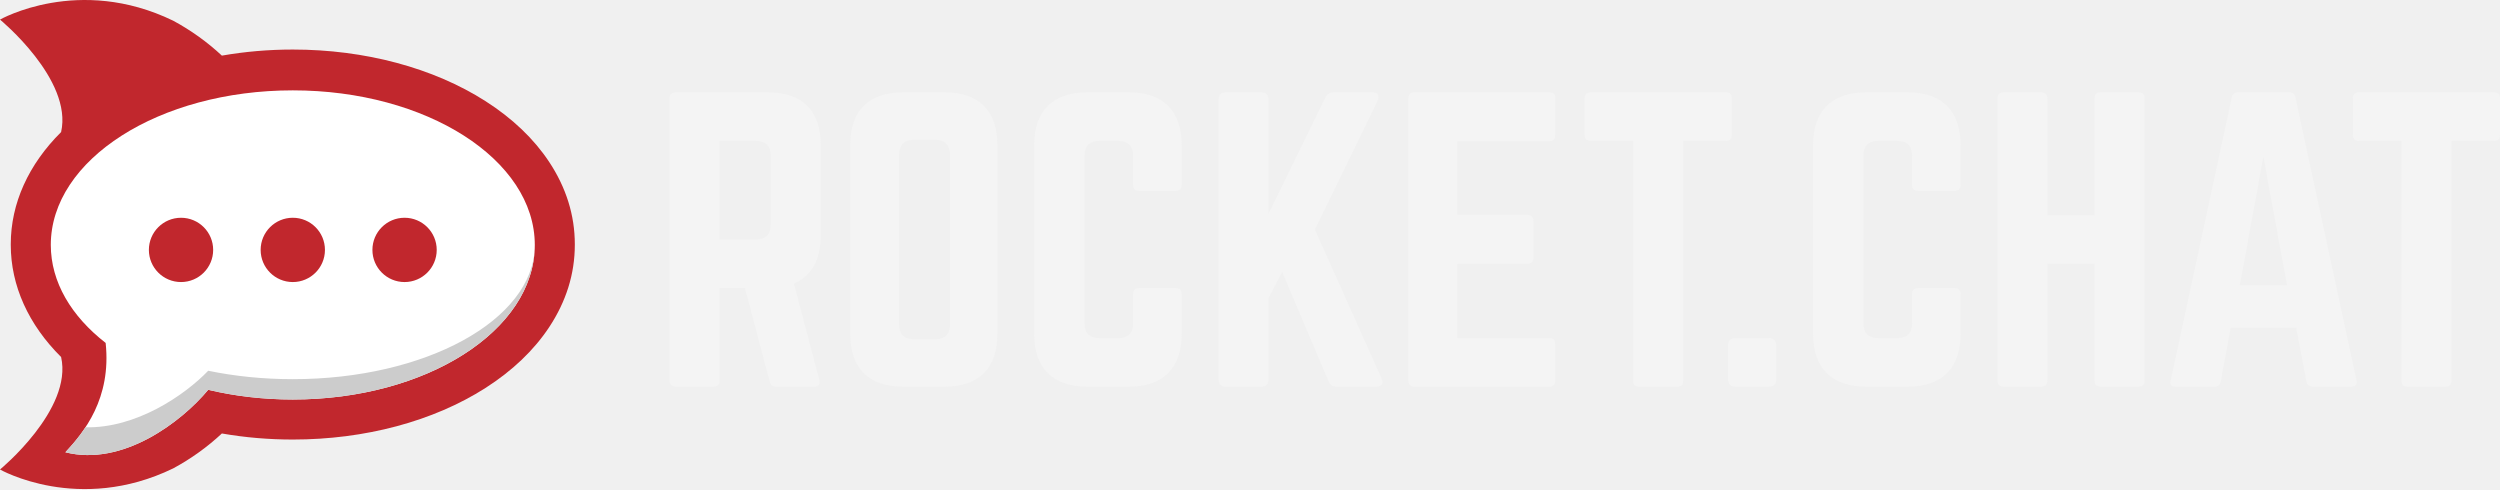
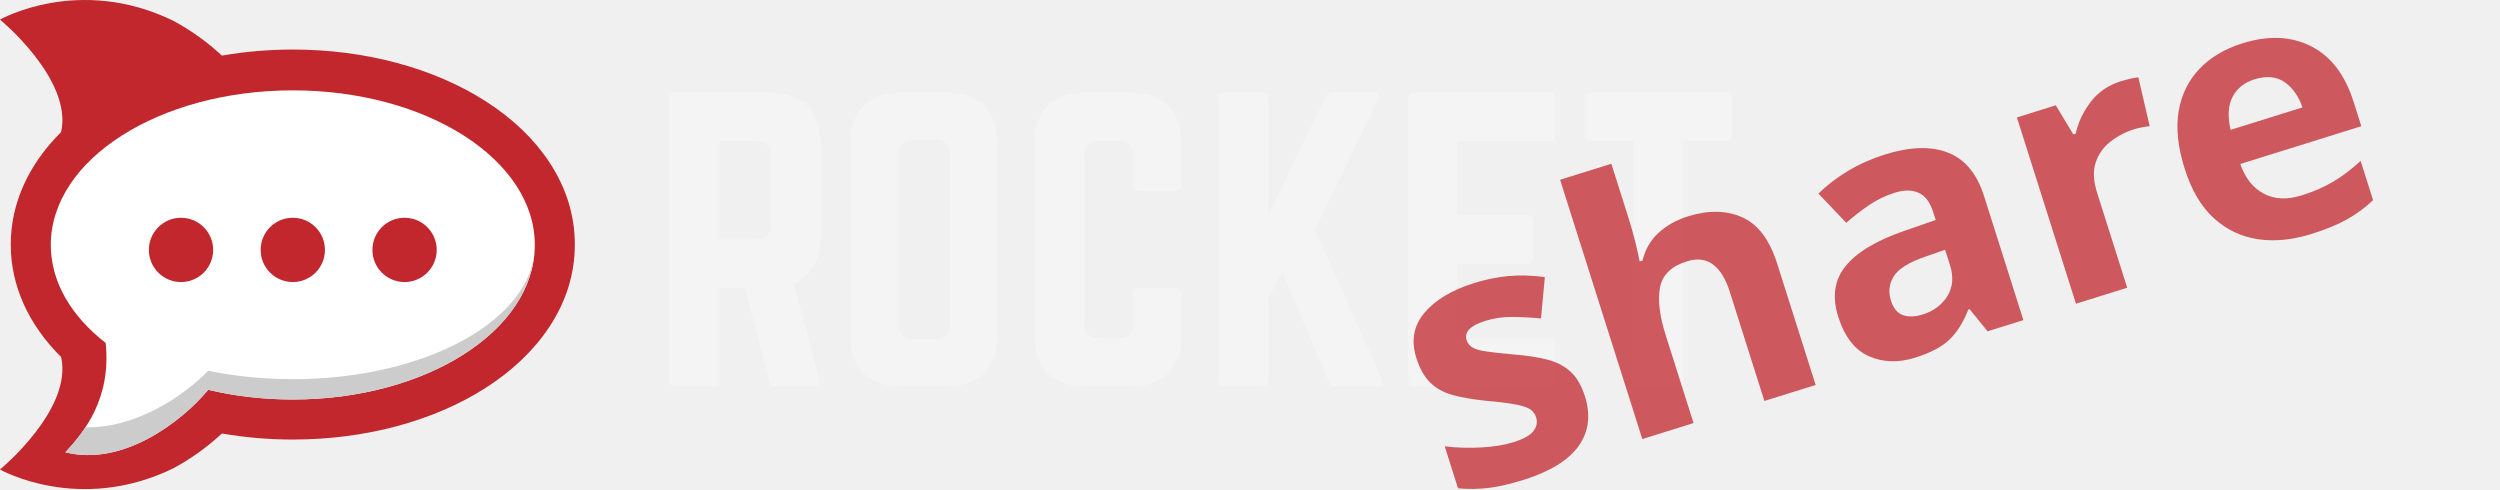
<svg xmlns="http://www.w3.org/2000/svg" version="1.1" id="Layer_1" x="0px" y="0px" width="435.721px" height="85.242px" viewBox="62.402 -18.766 435.721 85.242" enable-background="new 62.402 -18.766 435.721 85.242" xml:space="preserve">
-   <g>
-     <path fill="#F4F4F4" d="M205.456,22.207c0,4.297-1.603,7.119-4.681,8.465l4.425,16.803c0.192,0.771-0.192,1.154-0.898,1.154h-6.67   c-0.641,0-0.961-0.32-1.09-0.898l-4.297-16.289h-4.425v16.162c0,0.642-0.384,1.025-1.026,1.025h-6.67   c-0.641,0-1.026-0.385-1.026-1.025V-1.651c0-0.641,0.385-1.026,1.026-1.026h16.097c6.028,0,9.235,3.207,9.235,9.235V22.207   L205.456,22.207z M194.169,22.976c1.667,0,2.565-0.898,2.565-2.565V8.354c0-1.667-0.898-2.564-2.565-2.564h-6.349v17.187   L194.169,22.976L194.169,22.976z" />
-     <path fill="#F4F4F4" d="M210.583,6.558c0-6.028,3.206-9.235,9.235-9.235h7.183c6.028,0,9.235,3.207,9.235,9.235v32.836   c0,6.027-3.207,9.234-9.235,9.234h-7.183c-6.029,0-9.235-3.207-9.235-9.234V6.558z M225.397,40.355   c1.667,0,2.565-0.834,2.565-2.565V8.162c0-1.667-0.898-2.565-2.565-2.565h-3.719c-1.667,0-2.565,0.898-2.565,2.565v29.629   c0,1.73,0.898,2.564,2.565,2.564H225.397L225.397,40.355z" />
-     <path fill="#F4F4F4" d="M268.362,13.484c0,0.642-0.385,1.026-1.025,1.026h-6.413c-0.706,0-1.026-0.384-1.026-1.026v-5.13   c0-1.667-0.897-2.564-2.564-2.564h-3.335c-1.731,0-2.565,0.897-2.565,2.564V37.6c0,1.731,0.897,2.563,2.565,2.563h3.335   c1.667,0,2.564-0.833,2.564-2.563v-5.132c0-0.642,0.32-1.026,1.026-1.026h6.413c0.643,0,1.025,0.384,1.025,1.026v6.927   c0,6.027-3.271,9.234-9.234,9.234h-7.183c-6.028,0-9.299-3.207-9.299-9.234V6.558c0-6.028,3.271-9.235,9.299-9.235h7.183   c5.964,0,9.234,3.207,9.234,9.235V13.484z" />
-     <path fill="#F4F4F4" d="M295.422,48.629c-0.771,0-1.218-0.32-1.476-0.961l-8.079-19.048l-2.374,4.554v14.172   c0,0.834-0.448,1.283-1.282,1.283h-6.157c-0.834,0-1.283-0.449-1.283-1.283v-48.74c0-0.833,0.449-1.283,1.283-1.283h6.157   c0.833,0,1.282,0.449,1.282,1.283v19.881l9.876-20.202c0.321-0.641,0.771-0.962,1.476-0.962h6.733c0.962,0,1.347,0.642,0.897,1.539   l-10.901,22.382l11.606,25.91c0.449,0.834,0.064,1.475-0.961,1.475H295.422z" />
-     <path fill="#F4F4F4" d="M333.45,4.763c0,0.641-0.257,1.09-1.026,1.09h-16.033v12.826h12.249c0.643,0,1.026,0.385,1.026,1.09v6.349   c0,0.706-0.385,1.091-1.026,1.091h-12.249v12.954h16.033c0.771,0,1.026,0.321,1.026,1.026v6.414c0,0.641-0.257,1.024-1.026,1.024   h-23.6c-0.578,0-0.963-0.385-0.963-1.024V-1.651c0-0.641,0.385-1.026,0.963-1.026h23.6c0.771,0,1.026,0.385,1.026,1.026V4.763z" />
-     <path fill="#F4F4F4" d="M363.204-2.677c0.705,0,1.026,0.385,1.026,1.026v6.414c0,0.641-0.321,1.026-1.026,1.026h-7.439v41.814   c0,0.705-0.32,1.024-1.025,1.024h-6.67c-0.643,0-1.026-0.319-1.026-1.024V5.789h-7.438c-0.643,0-1.026-0.385-1.026-1.026v-6.414   c0-0.641,0.385-1.026,1.026-1.026H363.204z" />
-     <path fill="#F4F4F4" d="M363.585,41.445c0-0.834,0.449-1.282,1.283-1.282h5.836c0.834,0,1.282,0.448,1.282,1.282v5.899   c0,0.835-0.448,1.283-1.282,1.283h-5.836c-0.834,0-1.283-0.448-1.283-1.283V41.445z" />
-     <path fill="#F4F4F4" d="M404.114,13.484c0,0.642-0.386,1.026-1.026,1.026h-6.413c-0.705,0-1.025-0.384-1.025-1.026v-5.13   c0-1.667-0.897-2.564-2.564-2.564h-3.335c-1.732,0-2.565,0.897-2.565,2.564V37.6c0,1.731,0.897,2.563,2.565,2.563h3.335   c1.667,0,2.564-0.833,2.564-2.563v-5.132c0-0.642,0.32-1.026,1.025-1.026h6.413c0.643,0,1.026,0.384,1.026,1.026v6.927   c0,6.027-3.271,9.234-9.235,9.234h-7.183c-6.028,0-9.299-3.207-9.299-9.234V6.558c0-6.028,3.271-9.235,9.299-9.235h7.183   c5.965,0,9.235,3.207,9.235,9.235V13.484z" />
-     <path fill="#F4F4F4" d="M427.455-1.651c0-0.641,0.384-1.026,1.025-1.026h6.605c0.77,0,1.089,0.385,1.089,1.026v49.254   c0,0.641-0.32,1.024-1.089,1.024h-6.605c-0.643,0-1.025-0.385-1.025-1.024V27.209h-8.209v20.395c0,0.642-0.385,1.025-1.026,1.025   h-6.604c-0.771,0-1.091-0.385-1.091-1.025V-1.651c0-0.641,0.32-1.026,1.091-1.026h6.604c0.643,0,1.026,0.385,1.026,1.026v20.394   h8.209V-1.651L427.455-1.651z" />
-     <path fill="#F4F4F4" d="M465.419,48.629c-0.577,0-0.897-0.32-1.026-0.898l-1.795-9.362h-11.416l-1.73,9.362   c-0.129,0.578-0.449,0.898-1.026,0.898h-6.861c-0.705,0-1.026-0.385-0.835-1.09l10.646-49.318c0.129-0.641,0.513-0.898,1.09-0.898   h8.915c0.577,0,0.962,0.257,1.09,0.898l10.646,49.318c0.129,0.705-0.128,1.09-0.897,1.09H465.419z M456.889,8.546l-4.104,22.382   h8.209L456.889,8.546z" />
-     <path fill="#F4F4F4" d="M497.097-2.677c0.705,0,1.026,0.385,1.026,1.026v6.414c0,0.641-0.321,1.026-1.026,1.026h-7.438v41.814   c0,0.705-0.321,1.024-1.026,1.024h-6.67c-0.641,0-1.025-0.319-1.025-1.024V5.789h-7.438c-0.642,0-1.025-0.385-1.025-1.026v-6.414   c0-0.641,0.385-1.026,1.025-1.026H497.097z" />
+   <defs id="defs3605" />
+   <g id="g3557">
+     <path fill="#F4F4F4" d="M205.456,22.207c0,4.297-1.603,7.119-4.681,8.465l4.425,16.803c0.192,0.771-0.192,1.154-0.898,1.154h-6.67   c-0.641,0-0.961-0.32-1.09-0.898l-4.297-16.289h-4.425v16.162c0,0.642-0.384,1.025-1.026,1.025h-6.67   c-0.641,0-1.026-0.385-1.026-1.025V-1.651c0-0.641,0.385-1.026,1.026-1.026h16.097c6.028,0,9.235,3.207,9.235,9.235V22.207   L205.456,22.207z M194.169,22.976c1.667,0,2.565-0.898,2.565-2.565V8.354c0-1.667-0.898-2.564-2.565-2.564h-6.349v17.187   L194.169,22.976L194.169,22.976z" id="path3559" />
+     <path fill="#F4F4F4" d="M210.583,6.558c0-6.028,3.206-9.235,9.235-9.235h7.183c6.028,0,9.235,3.207,9.235,9.235v32.836   c0,6.027-3.207,9.234-9.235,9.234h-7.183c-6.029,0-9.235-3.207-9.235-9.234V6.558z M225.397,40.355   c1.667,0,2.565-0.834,2.565-2.565V8.162c0-1.667-0.898-2.565-2.565-2.565h-3.719c-1.667,0-2.565,0.898-2.565,2.565v29.629   c0,1.73,0.898,2.564,2.565,2.564H225.397L225.397,40.355z" id="path3561" />
+     <path fill="#F4F4F4" d="M268.362,13.484c0,0.642-0.385,1.026-1.025,1.026h-6.413c-0.706,0-1.026-0.384-1.026-1.026v-5.13   c0-1.667-0.897-2.564-2.564-2.564h-3.335c-1.731,0-2.565,0.897-2.565,2.564V37.6c0,1.731,0.897,2.563,2.565,2.563h3.335   c1.667,0,2.564-0.833,2.564-2.563v-5.132c0-0.642,0.32-1.026,1.026-1.026h6.413c0.643,0,1.025,0.384,1.025,1.026v6.927   c0,6.027-3.271,9.234-9.234,9.234h-7.183c-6.028,0-9.299-3.207-9.299-9.234V6.558c0-6.028,3.271-9.235,9.299-9.235h7.183   c5.964,0,9.234,3.207,9.234,9.235V13.484z" id="path3563" />
+     <path fill="#F4F4F4" d="M295.422,48.629c-0.771,0-1.218-0.32-1.476-0.961l-8.079-19.048l-2.374,4.554v14.172   c0,0.834-0.448,1.283-1.282,1.283h-6.157c-0.834,0-1.283-0.449-1.283-1.283v-48.74c0-0.833,0.449-1.283,1.283-1.283h6.157   c0.833,0,1.282,0.449,1.282,1.283v19.881l9.876-20.202c0.321-0.641,0.771-0.962,1.476-0.962h6.733c0.962,0,1.347,0.642,0.897,1.539   l-10.901,22.382l11.606,25.91c0.449,0.834,0.064,1.475-0.961,1.475H295.422z" id="path3565" />
+     <path fill="#F4F4F4" d="M333.45,4.763c0,0.641-0.257,1.09-1.026,1.09h-16.033v12.826h12.249c0.643,0,1.026,0.385,1.026,1.09v6.349   c0,0.706-0.385,1.091-1.026,1.091h-12.249v12.954h16.033c0.771,0,1.026,0.321,1.026,1.026v6.414c0,0.641-0.257,1.024-1.026,1.024   h-23.6c-0.578,0-0.963-0.385-0.963-1.024V-1.651c0-0.641,0.385-1.026,0.963-1.026h23.6c0.771,0,1.026,0.385,1.026,1.026V4.763z" id="path3567" />
+     <path fill="#F4F4F4" d="M363.204-2.677c0.705,0,1.026,0.385,1.026,1.026v6.414c0,0.641-0.321,1.026-1.026,1.026h-7.439v41.814   c0,0.705-0.32,1.024-1.025,1.024h-6.67c-0.643,0-1.026-0.319-1.026-1.024V5.789h-7.438c-0.643,0-1.026-0.385-1.026-1.026v-6.414   c0-0.641,0.385-1.026,1.026-1.026H363.204z" id="path3569" />
+     <text xml:space="preserve" style="font-style:normal;font-weight:normal;font-size:62.581px;line-height:125%;font-family:Sans;letter-spacing:0px;word-spacing:0px;opacity:0.75;fill:#c1272d;fill-opacity:1;stroke:none;stroke-width:1px;stroke-linecap:butt;stroke-linejoin:miter;stroke-opacity:1" x="277.877" y="159.511" id="text3617" transform="matrix(0.9577133,-0.2988696,0.3012507,0.9501437,0,0)">
+       <tspan id="tspan3619" x="277.877" y="159.511" style="font-style:normal;font-variant:normal;font-weight:bold;font-stretch:normal;font-size:62.581px;font-family:Sans;-inkscape-font-specification:'Sans Bold';fill:#c1272d;fill-opacity:1">share</tspan>
+     </text>
  </g>
-   <path fill="#C1272D" d="M162.586,23.788c0-5.031-1.505-9.854-4.474-14.339c-2.666-4.025-6.401-7.588-11.1-10.591  c-9.074-5.796-21-8.989-33.579-8.989c-4.202,0-8.344,0.355-12.361,1.059c-2.492-2.333-5.41-4.432-8.497-6.091  c-16.494-7.994-30.172-0.188-30.172-0.188S75.12-4.904,73.052,4.253c-5.689,5.644-8.773,12.45-8.773,19.535  c0,0.022,0.001,0.045,0.001,0.068c0,0.022-0.001,0.044-0.001,0.068c0,7.085,3.083,13.891,8.773,19.534  c2.068,9.158-10.649,19.605-10.649,19.605s13.678,7.805,30.172-0.188c3.087-1.659,6.004-3.759,8.497-6.091  c4.018,0.703,8.159,1.058,12.361,1.058c12.58,0,24.505-3.191,33.579-8.987c4.699-3.003,8.434-6.565,11.1-10.592  c2.969-4.484,4.474-9.309,4.474-14.338c0-0.023-0.001-0.045-0.001-0.068S162.586,23.81,162.586,23.788z" />
-   <path fill="#FFFFFF" d="M113.433-3.018c23.293,0,42.177,12.062,42.177,26.941c0,14.878-18.884,26.941-42.177,26.941  c-5.187,0-10.154-0.6-14.743-1.693c-4.664,5.61-14.924,13.411-24.891,10.89c3.242-3.482,8.045-9.366,7.017-19.058  c-5.974-4.648-9.56-10.597-9.56-17.08C71.255,9.043,90.139-3.018,113.433-3.018" />
-   <g>
-     <g>
-       <circle fill="#C1272D" cx="113.433" cy="24.79" r="5.603" />
+   <path fill="#C1272D" d="M162.586,23.788c0-5.031-1.505-9.854-4.474-14.339c-2.666-4.025-6.401-7.588-11.1-10.591  c-9.074-5.796-21-8.989-33.579-8.989c-4.202,0-8.344,0.355-12.361,1.059c-2.492-2.333-5.41-4.432-8.497-6.091  c-16.494-7.994-30.172-0.188-30.172-0.188S75.12-4.904,73.052,4.253c-5.689,5.644-8.773,12.45-8.773,19.535  c0,0.022,0.001,0.045,0.001,0.068c0,0.022-0.001,0.044-0.001,0.068c0,7.085,3.083,13.891,8.773,19.534  c2.068,9.158-10.649,19.605-10.649,19.605s13.678,7.805,30.172-0.188c3.087-1.659,6.004-3.759,8.497-6.091  c4.018,0.703,8.159,1.058,12.361,1.058c12.58,0,24.505-3.191,33.579-8.987c4.699-3.003,8.434-6.565,11.1-10.592  c2.969-4.484,4.474-9.309,4.474-14.338c0-0.023-0.001-0.045-0.001-0.068S162.586,23.81,162.586,23.788z" id="path3581" />
+   <path fill="#FFFFFF" d="M113.433-3.018c23.293,0,42.177,12.062,42.177,26.941c0,14.878-18.884,26.941-42.177,26.941  c-5.187,0-10.154-0.6-14.743-1.693c-4.664,5.61-14.924,13.411-24.891,10.89c3.242-3.482,8.045-9.366,7.017-19.058  c-5.974-4.648-9.56-10.597-9.56-17.08C71.255,9.043,90.139-3.018,113.433-3.018" id="path3583" />
+   <g id="g3585">
+     <g id="g3587">
+       <circle fill="#C1272D" cx="113.433" cy="24.79" r="5.603" id="circle3589" />
    </g>
-     <g>
-       <circle fill="#C1272D" cx="132.913" cy="24.79" r="5.603" />
+     <g id="g3591">
+       <circle fill="#C1272D" cx="132.913" cy="24.79" r="5.603" id="circle3593" />
    </g>
-     <g>
-       <circle fill="#C1272D" cx="93.952" cy="24.79" r="5.602" />
+     <g id="g3595">
+       <circle fill="#C1272D" cx="93.952" cy="24.79" r="5.602" id="circle3597" />
    </g>
  </g>
-   <g>
-     <path fill="#CCCCCC" d="M113.433,47.319c-5.187,0-10.154-0.52-14.743-1.468c-4.118,4.294-12.6,10.066-21.39,9.854   c-1.158,1.755-2.417,3.19-3.501,4.355c9.967,2.521,20.227-5.279,24.891-10.89c4.589,1.094,9.557,1.693,14.743,1.693   c23.106,0,41.87-11.871,42.169-26.585C155.303,37.032,136.539,47.319,113.433,47.319z" />
+   <g id="g3599">
+     <path fill="#CCCCCC" d="M113.433,47.319c-5.187,0-10.154-0.52-14.743-1.468c-4.118,4.294-12.6,10.066-21.39,9.854   c-1.158,1.755-2.417,3.19-3.501,4.355c9.967,2.521,20.227-5.279,24.891-10.89c4.589,1.094,9.557,1.693,14.743,1.693   c23.106,0,41.87-11.871,42.169-26.585C155.303,37.032,136.539,47.319,113.433,47.319z" id="path3601" />
  </g>
</svg>
